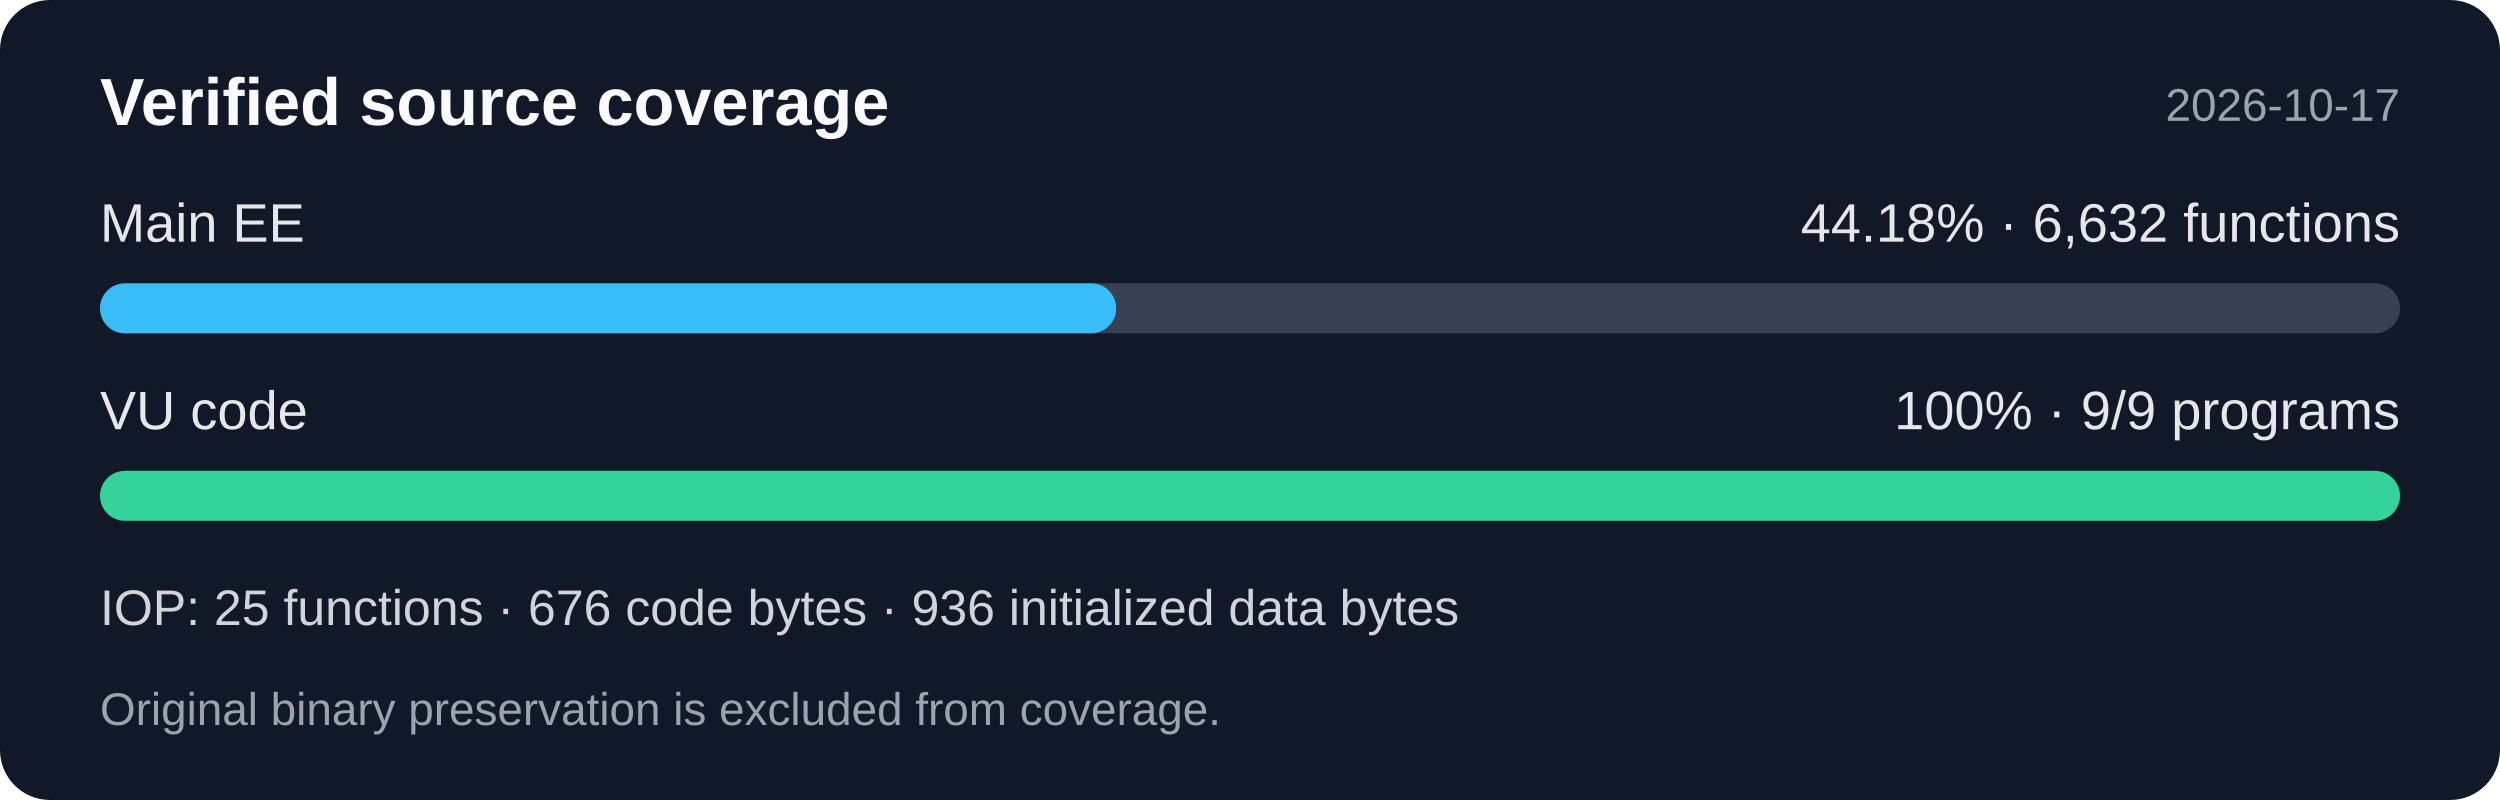
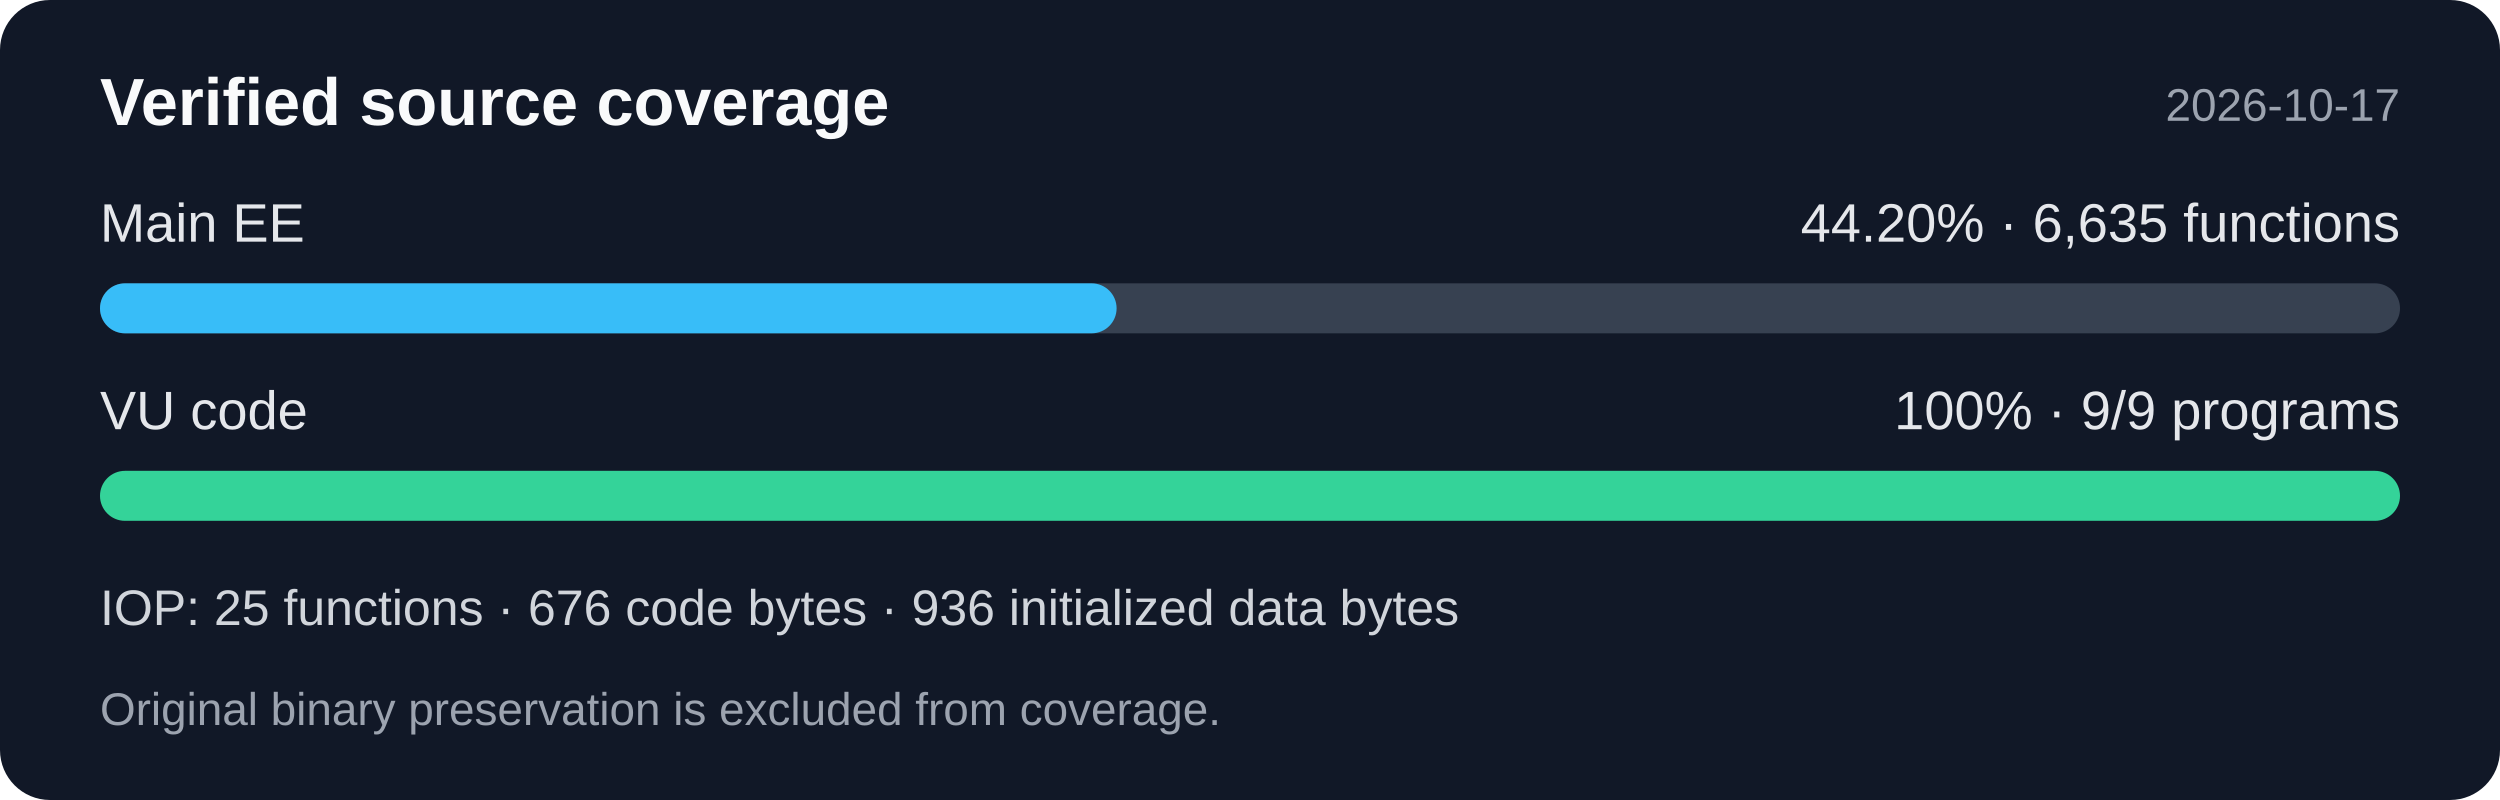
<svg xmlns="http://www.w3.org/2000/svg" width="600" height="192" viewBox="0 0 600 192" role="img" aria-labelledby="title desc">
  <rect width="600" height="192" rx="12" fill="#111827" />
  <g font-family="Segoe UI,Arial,sans-serif">
    <text x="24" y="30" fill="#f9fafb" font-size="16" font-weight="600">Verified source coverage</text>
    <text x="576" y="29" fill="#9ca3af" font-size="11" text-anchor="end">2026-10-17</text>
    <text x="24" y="58" fill="#e5e7eb" font-size="13">Main EE</text>
-     <text x="576" y="58" fill="#e5e7eb" font-size="13" text-anchor="end">44.18% · 6,632 functions</text>
+     <text x="576" y="58" fill="#e5e7eb" font-size="13" text-anchor="end">44.20% · 6,635 functions</text>
    <rect x="24" y="68" width="552" height="12" rx="6" fill="#374151" />
-     <rect x="24" y="68" width="243.893" height="12" rx="6" fill="#38bdf8" />
+     <rect x="24" y="68" width="243.984" height="12" rx="6" fill="#38bdf8" />
    <text x="24" y="103" fill="#e5e7eb" font-size="13">VU code</text>
    <text x="576" y="103" fill="#e5e7eb" font-size="13" text-anchor="end">100% · 9/9 programs</text>
    <rect x="24" y="113" width="552" height="12" rx="6" fill="#34d399" />
    <text x="24" y="150" fill="#d1d5db" font-size="12">IOP: 25 functions · 676 code bytes · 936 initialized data bytes</text>
    <text x="24" y="174" fill="#9ca3af" font-size="11">Original binary preservation is excluded from coverage.</text>
  </g>
</svg>
